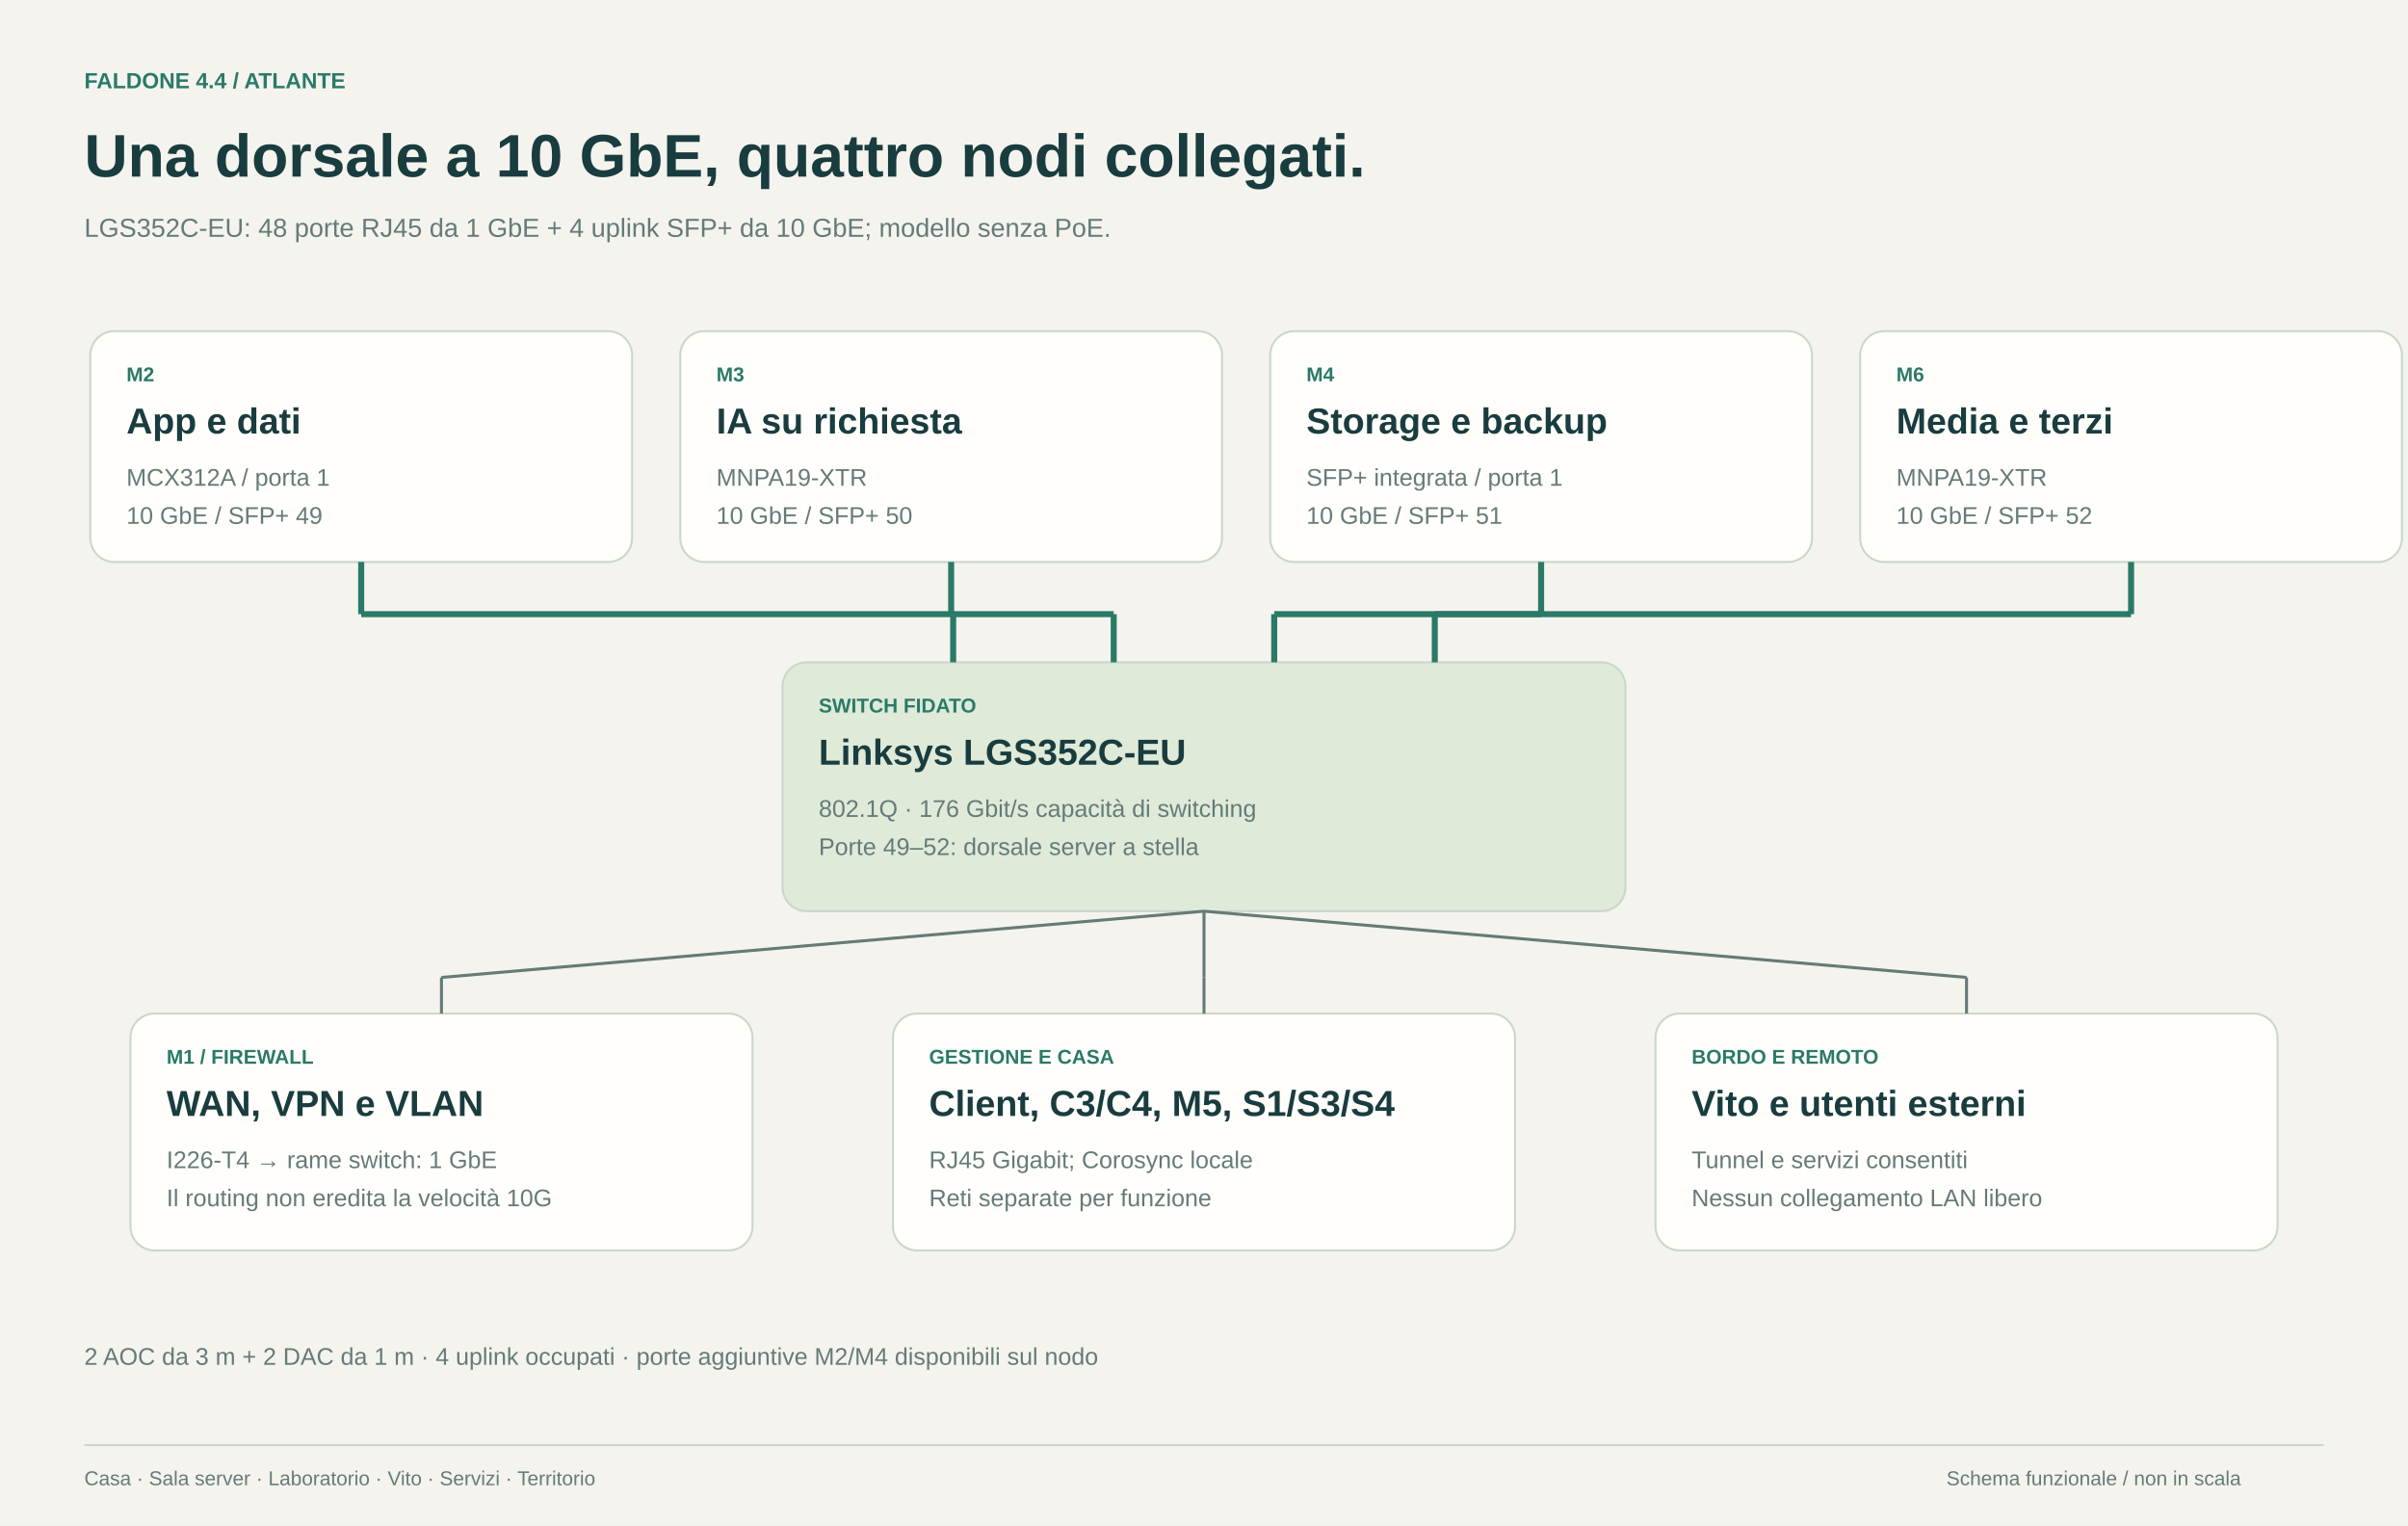
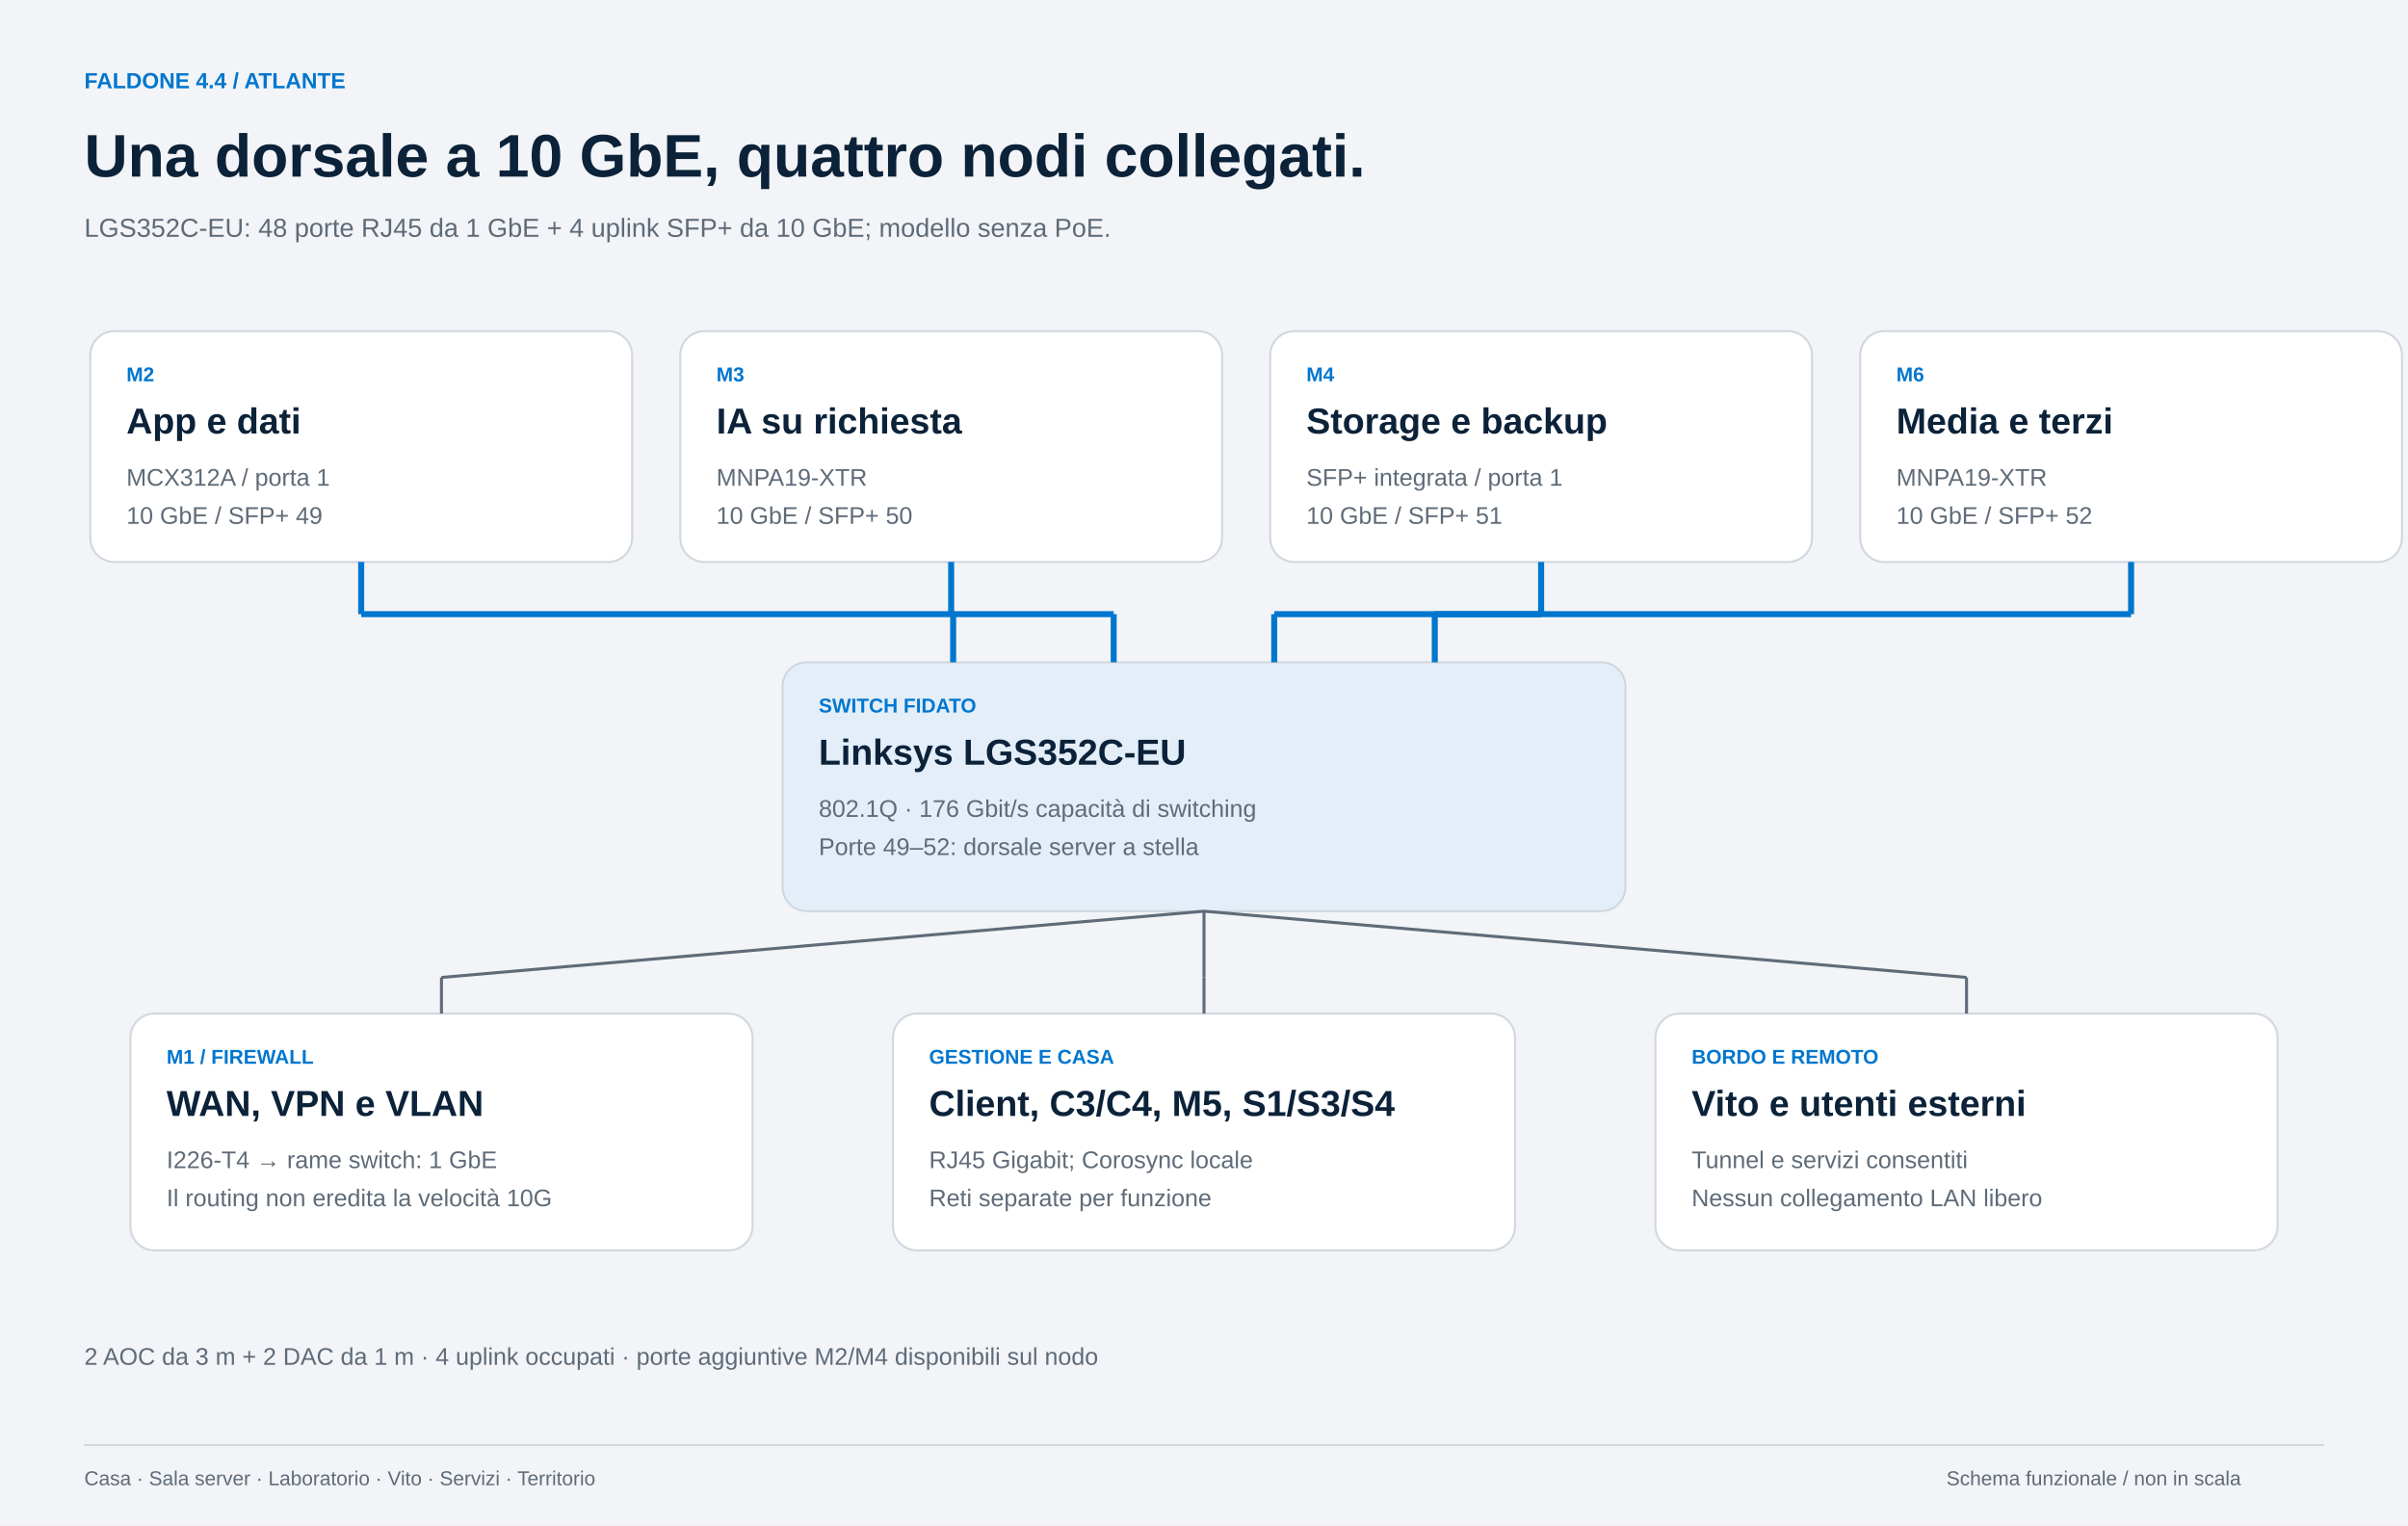
<svg xmlns="http://www.w3.org/2000/svg" viewBox="0 0 1200 760" role="img" aria-label="rete-10g">
-   <rect x="0" y="0" width="1200" height="760" rx="0" fill="#f4f3ee" />
-   <text x="42" y="44" font-family="Arial,sans-serif" font-size="11" fill="#2b7968" font-weight="600" text-anchor="start">FALDONE 4.4  /  ATLANTE</text>
-   <text x="42" y="88" font-family="Arial,sans-serif" font-size="30" fill="#193c3f" font-weight="600" text-anchor="start">Una dorsale a 10 GbE, quattro nodi collegati.</text>
-   <text x="42" y="118" font-family="Arial,sans-serif" font-size="13" fill="#657b78" font-weight="400" text-anchor="start">LGS352C-EU: 48 porte RJ45 da 1 GbE + 4 uplink SFP+ da 10 GbE; modello senza PoE.</text>
-   <line x1="42" y1="720" x2="1158" y2="720" stroke="#cbd6cc" stroke-width="1" />
-   <text x="42" y="740" font-family="Arial,sans-serif" font-size="10" fill="#657b78" font-weight="400" text-anchor="start">Casa · Sala server · Laboratorio · Vito · Servizi · Territorio</text>
-   <text x="970" y="740" font-family="Arial,sans-serif" font-size="10" fill="#657b78" font-weight="400" text-anchor="start">Schema funzionale / non in scala</text>
-   <rect x="390" y="330" width="420" height="124" rx="12" fill="#dfead9" stroke="#cbd6cc" />
-   <text x="408" y="355" font-family="Arial,sans-serif" font-size="10" fill="#2b7968" font-weight="600" text-anchor="start">SWITCH FIDATO</text>
-   <text x="408" y="381" font-family="Arial,sans-serif" font-size="18" fill="#193c3f" font-weight="600" text-anchor="start">Linksys LGS352C-EU</text>
-   <text x="408" y="407" font-family="Arial,sans-serif" font-size="12" fill="#657b78" font-weight="400" text-anchor="start">802.1Q · 176 Gbit/s capacità di switching</text>
-   <text x="408" y="426" font-family="Arial,sans-serif" font-size="12" fill="#657b78" font-weight="400" text-anchor="start">Porte 49–52: dorsale server a stella</text>
+   <rect x="0" y="0" width="1200" height="760" rx="0" fill="#f2f4f7" />
+   <text x="42" y="44" font-family="Arial,sans-serif" font-size="11" fill="#0076ce" font-weight="600" text-anchor="start">FALDONE 4.4  /  ATLANTE</text>
+   <text x="42" y="88" font-family="Arial,sans-serif" font-size="30" fill="#0b2239" font-weight="600" text-anchor="start">Una dorsale a 10 GbE, quattro nodi collegati.</text>
+   <text x="42" y="118" font-family="Arial,sans-serif" font-size="13" fill="#5f6b78" font-weight="400" text-anchor="start">LGS352C-EU: 48 porte RJ45 da 1 GbE + 4 uplink SFP+ da 10 GbE; modello senza PoE.</text>
+   <line x1="42" y1="720" x2="1158" y2="720" stroke="#d0d7de" stroke-width="1" />
+   <text x="42" y="740" font-family="Arial,sans-serif" font-size="10" fill="#5f6b78" font-weight="400" text-anchor="start">Casa · Sala server · Laboratorio · Vito · Servizi · Territorio</text>
+   <text x="970" y="740" font-family="Arial,sans-serif" font-size="10" fill="#5f6b78" font-weight="400" text-anchor="start">Schema funzionale / non in scala</text>
+   <rect x="390" y="330" width="420" height="124" rx="12" fill="#e3eef9" stroke="#d0d7de" />
+   <text x="408" y="355" font-family="Arial,sans-serif" font-size="10" fill="#0076ce" font-weight="600" text-anchor="start">SWITCH FIDATO</text>
+   <text x="408" y="381" font-family="Arial,sans-serif" font-size="18" fill="#0b2239" font-weight="600" text-anchor="start">Linksys LGS352C-EU</text>
+   <text x="408" y="407" font-family="Arial,sans-serif" font-size="12" fill="#5f6b78" font-weight="400" text-anchor="start">802.1Q · 176 Gbit/s capacità di switching</text>
+   <text x="408" y="426" font-family="Arial,sans-serif" font-size="12" fill="#5f6b78" font-weight="400" text-anchor="start">Porte 49–52: dorsale server a stella</text>
  <a href="#node/M2" target="_parent">
-     <rect x="45" y="165" width="270" height="115" rx="12" fill="#fffefa" stroke="#cbd6cc" />
+     <rect x="45" y="165" width="270" height="115" rx="12" fill="#ffffff" stroke="#d0d7de" />
  </a>
-   <text x="63" y="190" font-family="Arial,sans-serif" font-size="10" fill="#2b7968" font-weight="600" text-anchor="start">M2</text>
-   <text x="63" y="216" font-family="Arial,sans-serif" font-size="18" fill="#193c3f" font-weight="600" text-anchor="start">App e dati</text>
-   <text x="63" y="242" font-family="Arial,sans-serif" font-size="12" fill="#657b78" font-weight="400" text-anchor="start">MCX312A / porta 1</text>
-   <text x="63" y="261" font-family="Arial,sans-serif" font-size="12" fill="#657b78" font-weight="400" text-anchor="start">10 GbE / SFP+ 49</text>
-   <line x1="180" y1="280" x2="180" y2="306" stroke="#2b7968" stroke-width="3" />
-   <line x1="180" y1="306" x2="475" y2="306" stroke="#2b7968" stroke-width="3" />
-   <line x1="475" y1="306" x2="475" y2="330" stroke="#2b7968" stroke-width="3" />
+   <text x="63" y="190" font-family="Arial,sans-serif" font-size="10" fill="#0076ce" font-weight="600" text-anchor="start">M2</text>
+   <text x="63" y="216" font-family="Arial,sans-serif" font-size="18" fill="#0b2239" font-weight="600" text-anchor="start">App e dati</text>
+   <text x="63" y="242" font-family="Arial,sans-serif" font-size="12" fill="#5f6b78" font-weight="400" text-anchor="start">MCX312A / porta 1</text>
+   <text x="63" y="261" font-family="Arial,sans-serif" font-size="12" fill="#5f6b78" font-weight="400" text-anchor="start">10 GbE / SFP+ 49</text>
+   <line x1="180" y1="280" x2="180" y2="306" stroke="#0076ce" stroke-width="3" />
+   <line x1="180" y1="306" x2="475" y2="306" stroke="#0076ce" stroke-width="3" />
+   <line x1="475" y1="306" x2="475" y2="330" stroke="#0076ce" stroke-width="3" />
  <a href="#node/M3" target="_parent">
-     <rect x="339" y="165" width="270" height="115" rx="12" fill="#fffefa" stroke="#cbd6cc" />
+     <rect x="339" y="165" width="270" height="115" rx="12" fill="#ffffff" stroke="#d0d7de" />
  </a>
-   <text x="357" y="190" font-family="Arial,sans-serif" font-size="10" fill="#2b7968" font-weight="600" text-anchor="start">M3</text>
-   <text x="357" y="216" font-family="Arial,sans-serif" font-size="18" fill="#193c3f" font-weight="600" text-anchor="start">IA su richiesta</text>
-   <text x="357" y="242" font-family="Arial,sans-serif" font-size="12" fill="#657b78" font-weight="400" text-anchor="start">MNPA19-XTR</text>
-   <text x="357" y="261" font-family="Arial,sans-serif" font-size="12" fill="#657b78" font-weight="400" text-anchor="start">10 GbE / SFP+ 50</text>
-   <line x1="474" y1="280" x2="474" y2="306" stroke="#2b7968" stroke-width="3" />
-   <line x1="474" y1="306" x2="555" y2="306" stroke="#2b7968" stroke-width="3" />
-   <line x1="555" y1="306" x2="555" y2="330" stroke="#2b7968" stroke-width="3" />
+   <text x="357" y="190" font-family="Arial,sans-serif" font-size="10" fill="#0076ce" font-weight="600" text-anchor="start">M3</text>
+   <text x="357" y="216" font-family="Arial,sans-serif" font-size="18" fill="#0b2239" font-weight="600" text-anchor="start">IA su richiesta</text>
+   <text x="357" y="242" font-family="Arial,sans-serif" font-size="12" fill="#5f6b78" font-weight="400" text-anchor="start">MNPA19-XTR</text>
+   <text x="357" y="261" font-family="Arial,sans-serif" font-size="12" fill="#5f6b78" font-weight="400" text-anchor="start">10 GbE / SFP+ 50</text>
+   <line x1="474" y1="280" x2="474" y2="306" stroke="#0076ce" stroke-width="3" />
+   <line x1="474" y1="306" x2="555" y2="306" stroke="#0076ce" stroke-width="3" />
+   <line x1="555" y1="306" x2="555" y2="330" stroke="#0076ce" stroke-width="3" />
  <a href="#node/M4" target="_parent">
-     <rect x="633" y="165" width="270" height="115" rx="12" fill="#fffefa" stroke="#cbd6cc" />
+     <rect x="633" y="165" width="270" height="115" rx="12" fill="#ffffff" stroke="#d0d7de" />
  </a>
-   <text x="651" y="190" font-family="Arial,sans-serif" font-size="10" fill="#2b7968" font-weight="600" text-anchor="start">M4</text>
-   <text x="651" y="216" font-family="Arial,sans-serif" font-size="18" fill="#193c3f" font-weight="600" text-anchor="start">Storage e backup</text>
-   <text x="651" y="242" font-family="Arial,sans-serif" font-size="12" fill="#657b78" font-weight="400" text-anchor="start">SFP+ integrata / porta 1</text>
-   <text x="651" y="261" font-family="Arial,sans-serif" font-size="12" fill="#657b78" font-weight="400" text-anchor="start">10 GbE / SFP+ 51</text>
-   <line x1="768" y1="280" x2="768" y2="306" stroke="#2b7968" stroke-width="3" />
-   <line x1="768" y1="306" x2="635" y2="306" stroke="#2b7968" stroke-width="3" />
-   <line x1="635" y1="306" x2="635" y2="330" stroke="#2b7968" stroke-width="3" />
+   <text x="651" y="190" font-family="Arial,sans-serif" font-size="10" fill="#0076ce" font-weight="600" text-anchor="start">M4</text>
+   <text x="651" y="216" font-family="Arial,sans-serif" font-size="18" fill="#0b2239" font-weight="600" text-anchor="start">Storage e backup</text>
+   <text x="651" y="242" font-family="Arial,sans-serif" font-size="12" fill="#5f6b78" font-weight="400" text-anchor="start">SFP+ integrata / porta 1</text>
+   <text x="651" y="261" font-family="Arial,sans-serif" font-size="12" fill="#5f6b78" font-weight="400" text-anchor="start">10 GbE / SFP+ 51</text>
+   <line x1="768" y1="280" x2="768" y2="306" stroke="#0076ce" stroke-width="3" />
+   <line x1="768" y1="306" x2="635" y2="306" stroke="#0076ce" stroke-width="3" />
+   <line x1="635" y1="306" x2="635" y2="330" stroke="#0076ce" stroke-width="3" />
  <a href="#node/M6" target="_parent">
-     <rect x="927" y="165" width="270" height="115" rx="12" fill="#fffefa" stroke="#cbd6cc" />
+     <rect x="927" y="165" width="270" height="115" rx="12" fill="#ffffff" stroke="#d0d7de" />
  </a>
-   <text x="945" y="190" font-family="Arial,sans-serif" font-size="10" fill="#2b7968" font-weight="600" text-anchor="start">M6</text>
-   <text x="945" y="216" font-family="Arial,sans-serif" font-size="18" fill="#193c3f" font-weight="600" text-anchor="start">Media e terzi</text>
-   <text x="945" y="242" font-family="Arial,sans-serif" font-size="12" fill="#657b78" font-weight="400" text-anchor="start">MNPA19-XTR</text>
-   <text x="945" y="261" font-family="Arial,sans-serif" font-size="12" fill="#657b78" font-weight="400" text-anchor="start">10 GbE / SFP+ 52</text>
-   <line x1="1062" y1="280" x2="1062" y2="306" stroke="#2b7968" stroke-width="3" />
-   <line x1="1062" y1="306" x2="715" y2="306" stroke="#2b7968" stroke-width="3" />
-   <line x1="715" y1="306" x2="715" y2="330" stroke="#2b7968" stroke-width="3" />
-   <rect x="65" y="505" width="310" height="118" rx="12" fill="#fffefa" stroke="#cbd6cc" />
-   <text x="83" y="530" font-family="Arial,sans-serif" font-size="10" fill="#2b7968" font-weight="600" text-anchor="start">M1 / FIREWALL</text>
-   <text x="83" y="556" font-family="Arial,sans-serif" font-size="18" fill="#193c3f" font-weight="600" text-anchor="start">WAN, VPN e VLAN</text>
-   <text x="83" y="582" font-family="Arial,sans-serif" font-size="12" fill="#657b78" font-weight="400" text-anchor="start">I226-T4 → rame switch: 1 GbE</text>
-   <text x="83" y="601" font-family="Arial,sans-serif" font-size="12" fill="#657b78" font-weight="400" text-anchor="start">Il routing non eredita la velocità 10G</text>
-   <rect x="445" y="505" width="310" height="118" rx="12" fill="#fffefa" stroke="#cbd6cc" />
-   <text x="463" y="530" font-family="Arial,sans-serif" font-size="10" fill="#2b7968" font-weight="600" text-anchor="start">GESTIONE E CASA</text>
-   <text x="463" y="556" font-family="Arial,sans-serif" font-size="18" fill="#193c3f" font-weight="600" text-anchor="start">Client, C3/C4, M5, S1/S3/S4</text>
-   <text x="463" y="582" font-family="Arial,sans-serif" font-size="12" fill="#657b78" font-weight="400" text-anchor="start">RJ45 Gigabit; Corosync locale</text>
-   <text x="463" y="601" font-family="Arial,sans-serif" font-size="12" fill="#657b78" font-weight="400" text-anchor="start">Reti separate per funzione</text>
-   <rect x="825" y="505" width="310" height="118" rx="12" fill="#fffefa" stroke="#cbd6cc" />
-   <text x="843" y="530" font-family="Arial,sans-serif" font-size="10" fill="#2b7968" font-weight="600" text-anchor="start">BORDO E REMOTO</text>
-   <text x="843" y="556" font-family="Arial,sans-serif" font-size="18" fill="#193c3f" font-weight="600" text-anchor="start">Vito e utenti esterni</text>
-   <text x="843" y="582" font-family="Arial,sans-serif" font-size="12" fill="#657b78" font-weight="400" text-anchor="start">Tunnel e servizi consentiti</text>
-   <text x="843" y="601" font-family="Arial,sans-serif" font-size="12" fill="#657b78" font-weight="400" text-anchor="start">Nessun collegamento LAN libero</text>
-   <line x1="600" y1="454" x2="220" y2="487" stroke="#657b78" stroke-width="1.5" />
-   <line x1="220" y1="487" x2="220" y2="505" stroke="#657b78" stroke-width="1.5" />
-   <line x1="600" y1="454" x2="600" y2="487" stroke="#657b78" stroke-width="1.5" />
-   <line x1="600" y1="487" x2="600" y2="505" stroke="#657b78" stroke-width="1.5" />
-   <line x1="600" y1="454" x2="980" y2="487" stroke="#657b78" stroke-width="1.5" />
-   <line x1="980" y1="487" x2="980" y2="505" stroke="#657b78" stroke-width="1.5" />
-   <text x="42" y="680" font-family="Arial,sans-serif" font-size="12" fill="#657b78" font-weight="400" text-anchor="start">2 AOC da 3 m + 2 DAC da 1 m · 4 uplink occupati · porte aggiuntive M2/M4 disponibili sul nodo</text>
+   <text x="945" y="190" font-family="Arial,sans-serif" font-size="10" fill="#0076ce" font-weight="600" text-anchor="start">M6</text>
+   <text x="945" y="216" font-family="Arial,sans-serif" font-size="18" fill="#0b2239" font-weight="600" text-anchor="start">Media e terzi</text>
+   <text x="945" y="242" font-family="Arial,sans-serif" font-size="12" fill="#5f6b78" font-weight="400" text-anchor="start">MNPA19-XTR</text>
+   <text x="945" y="261" font-family="Arial,sans-serif" font-size="12" fill="#5f6b78" font-weight="400" text-anchor="start">10 GbE / SFP+ 52</text>
+   <line x1="1062" y1="280" x2="1062" y2="306" stroke="#0076ce" stroke-width="3" />
+   <line x1="1062" y1="306" x2="715" y2="306" stroke="#0076ce" stroke-width="3" />
+   <line x1="715" y1="306" x2="715" y2="330" stroke="#0076ce" stroke-width="3" />
+   <rect x="65" y="505" width="310" height="118" rx="12" fill="#ffffff" stroke="#d0d7de" />
+   <text x="83" y="530" font-family="Arial,sans-serif" font-size="10" fill="#0076ce" font-weight="600" text-anchor="start">M1 / FIREWALL</text>
+   <text x="83" y="556" font-family="Arial,sans-serif" font-size="18" fill="#0b2239" font-weight="600" text-anchor="start">WAN, VPN e VLAN</text>
+   <text x="83" y="582" font-family="Arial,sans-serif" font-size="12" fill="#5f6b78" font-weight="400" text-anchor="start">I226-T4 → rame switch: 1 GbE</text>
+   <text x="83" y="601" font-family="Arial,sans-serif" font-size="12" fill="#5f6b78" font-weight="400" text-anchor="start">Il routing non eredita la velocità 10G</text>
+   <rect x="445" y="505" width="310" height="118" rx="12" fill="#ffffff" stroke="#d0d7de" />
+   <text x="463" y="530" font-family="Arial,sans-serif" font-size="10" fill="#0076ce" font-weight="600" text-anchor="start">GESTIONE E CASA</text>
+   <text x="463" y="556" font-family="Arial,sans-serif" font-size="18" fill="#0b2239" font-weight="600" text-anchor="start">Client, C3/C4, M5, S1/S3/S4</text>
+   <text x="463" y="582" font-family="Arial,sans-serif" font-size="12" fill="#5f6b78" font-weight="400" text-anchor="start">RJ45 Gigabit; Corosync locale</text>
+   <text x="463" y="601" font-family="Arial,sans-serif" font-size="12" fill="#5f6b78" font-weight="400" text-anchor="start">Reti separate per funzione</text>
+   <rect x="825" y="505" width="310" height="118" rx="12" fill="#ffffff" stroke="#d0d7de" />
+   <text x="843" y="530" font-family="Arial,sans-serif" font-size="10" fill="#0076ce" font-weight="600" text-anchor="start">BORDO E REMOTO</text>
+   <text x="843" y="556" font-family="Arial,sans-serif" font-size="18" fill="#0b2239" font-weight="600" text-anchor="start">Vito e utenti esterni</text>
+   <text x="843" y="582" font-family="Arial,sans-serif" font-size="12" fill="#5f6b78" font-weight="400" text-anchor="start">Tunnel e servizi consentiti</text>
+   <text x="843" y="601" font-family="Arial,sans-serif" font-size="12" fill="#5f6b78" font-weight="400" text-anchor="start">Nessun collegamento LAN libero</text>
+   <line x1="600" y1="454" x2="220" y2="487" stroke="#5f6b78" stroke-width="1.5" />
+   <line x1="220" y1="487" x2="220" y2="505" stroke="#5f6b78" stroke-width="1.5" />
+   <line x1="600" y1="454" x2="600" y2="487" stroke="#5f6b78" stroke-width="1.5" />
+   <line x1="600" y1="487" x2="600" y2="505" stroke="#5f6b78" stroke-width="1.5" />
+   <line x1="600" y1="454" x2="980" y2="487" stroke="#5f6b78" stroke-width="1.5" />
+   <line x1="980" y1="487" x2="980" y2="505" stroke="#5f6b78" stroke-width="1.5" />
+   <text x="42" y="680" font-family="Arial,sans-serif" font-size="12" fill="#5f6b78" font-weight="400" text-anchor="start">2 AOC da 3 m + 2 DAC da 1 m · 4 uplink occupati · porte aggiuntive M2/M4 disponibili sul nodo</text>
</svg>
